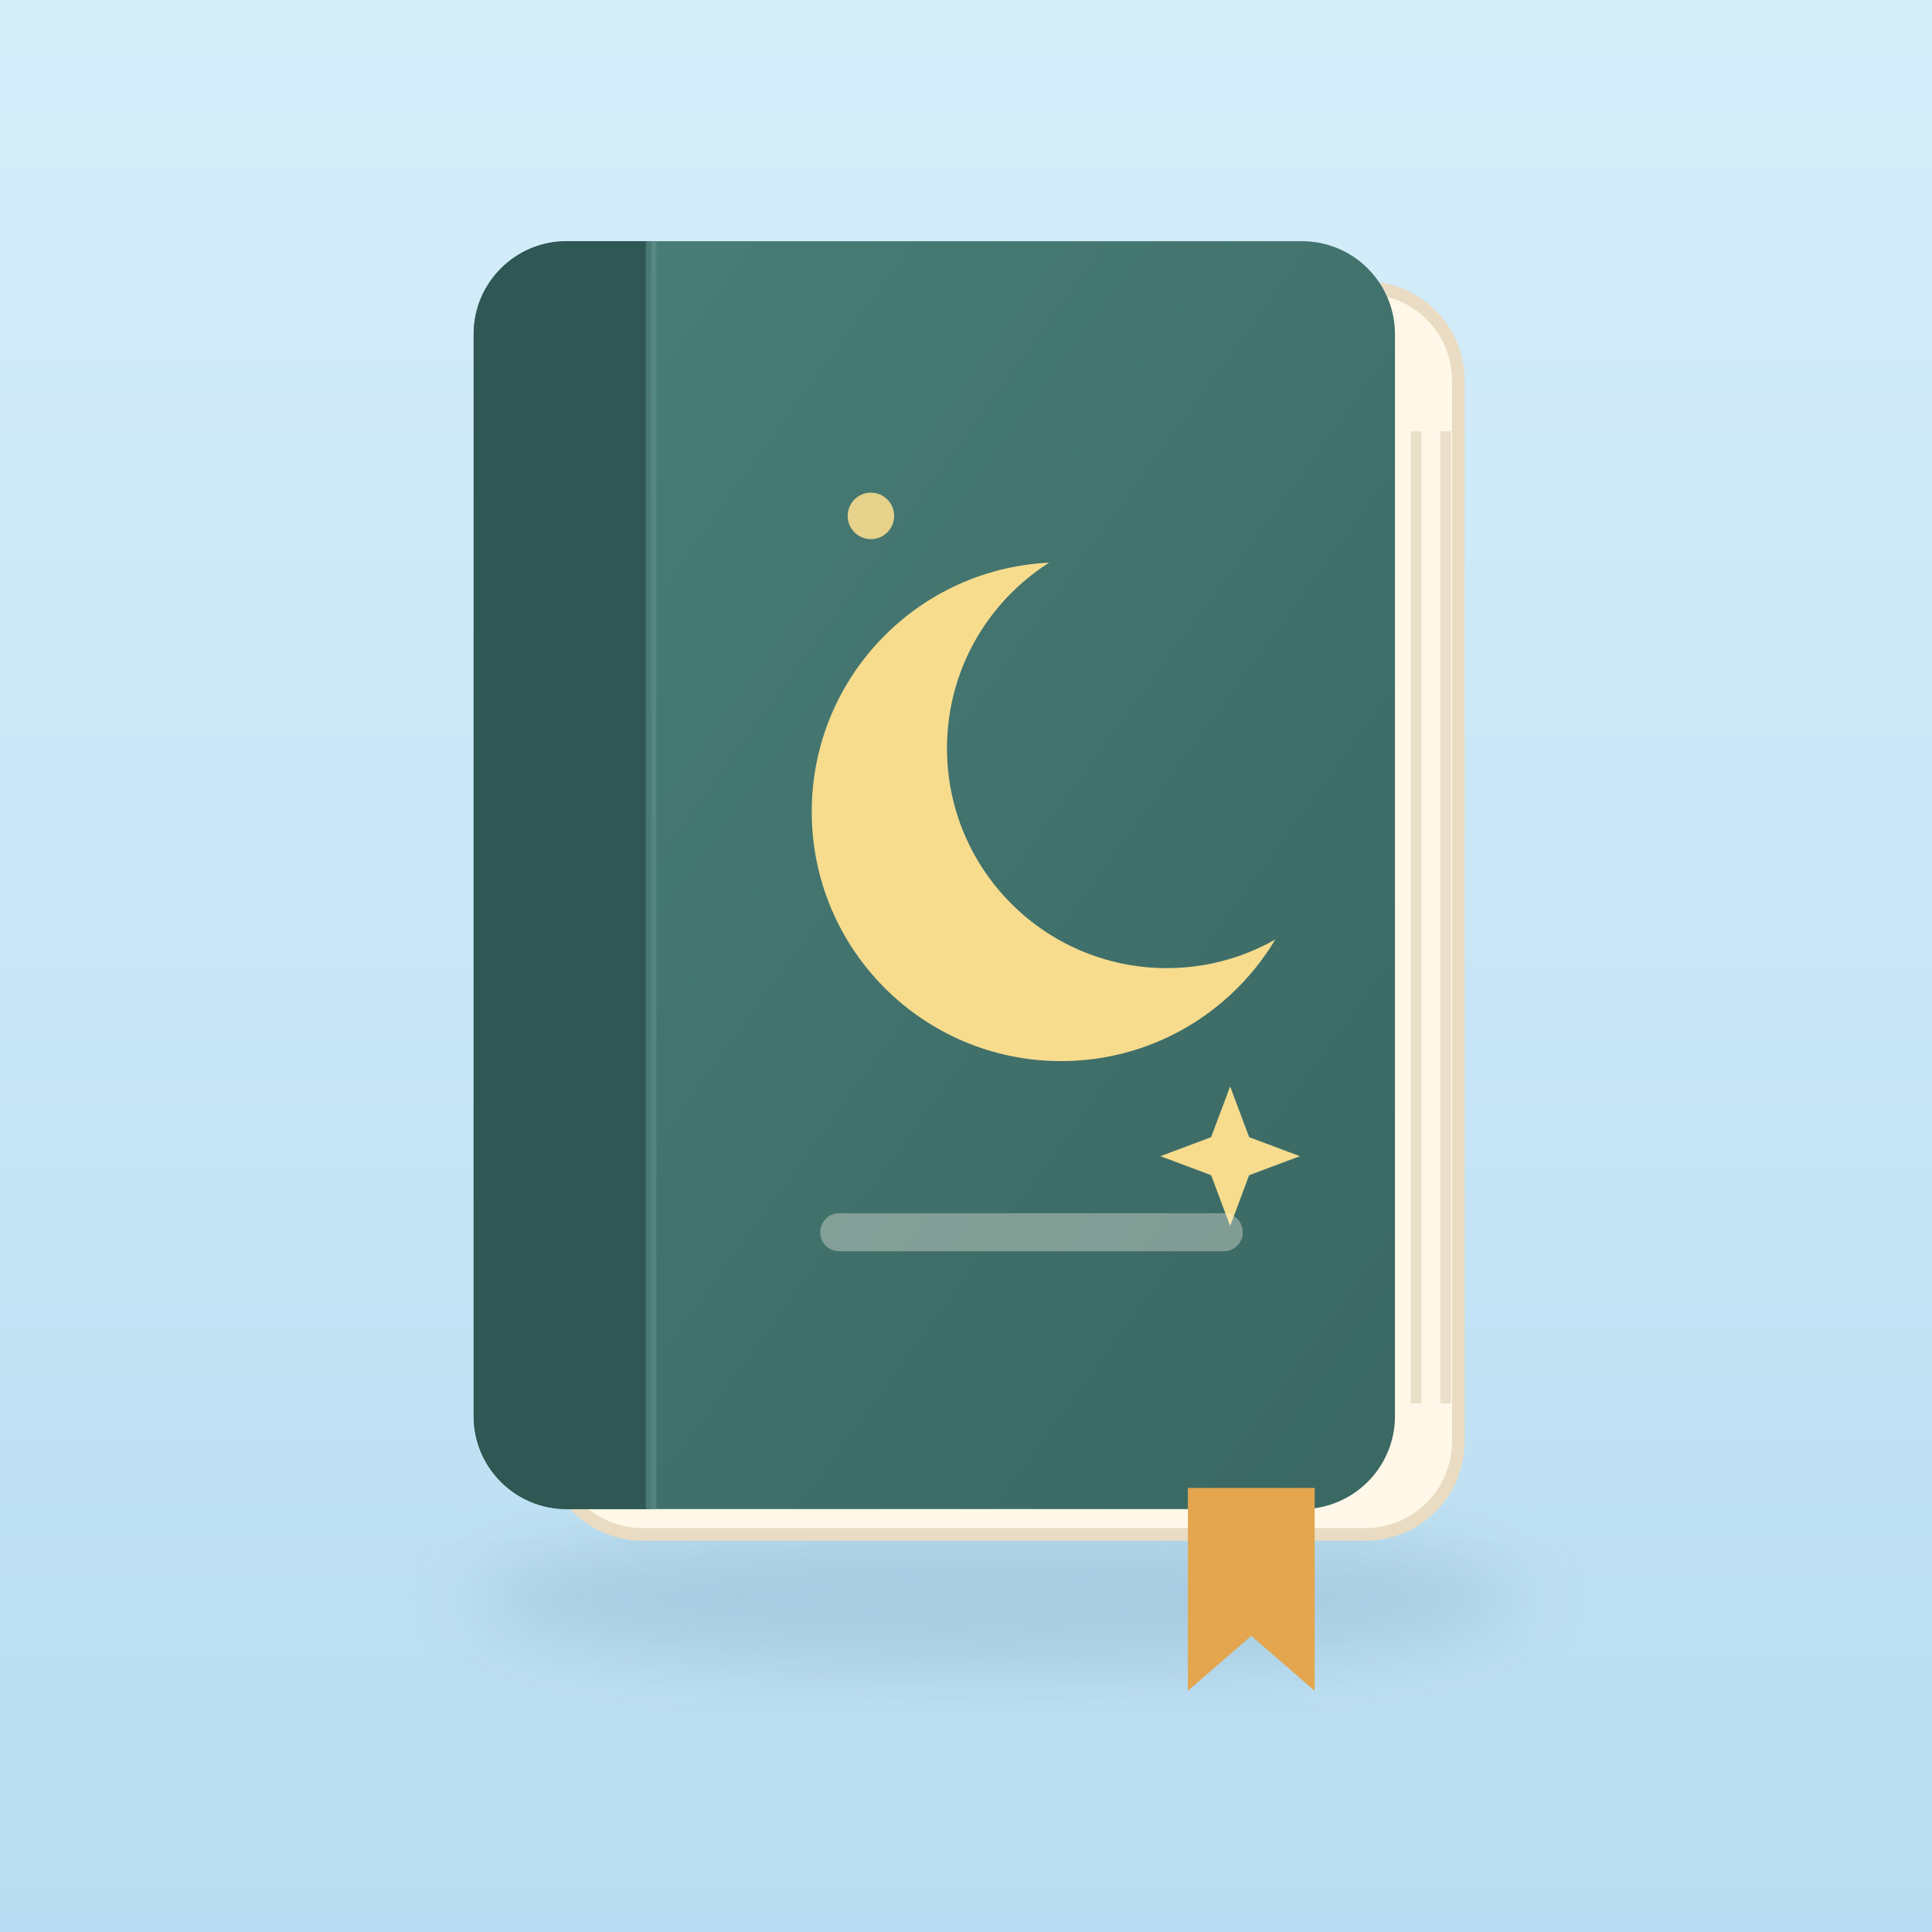
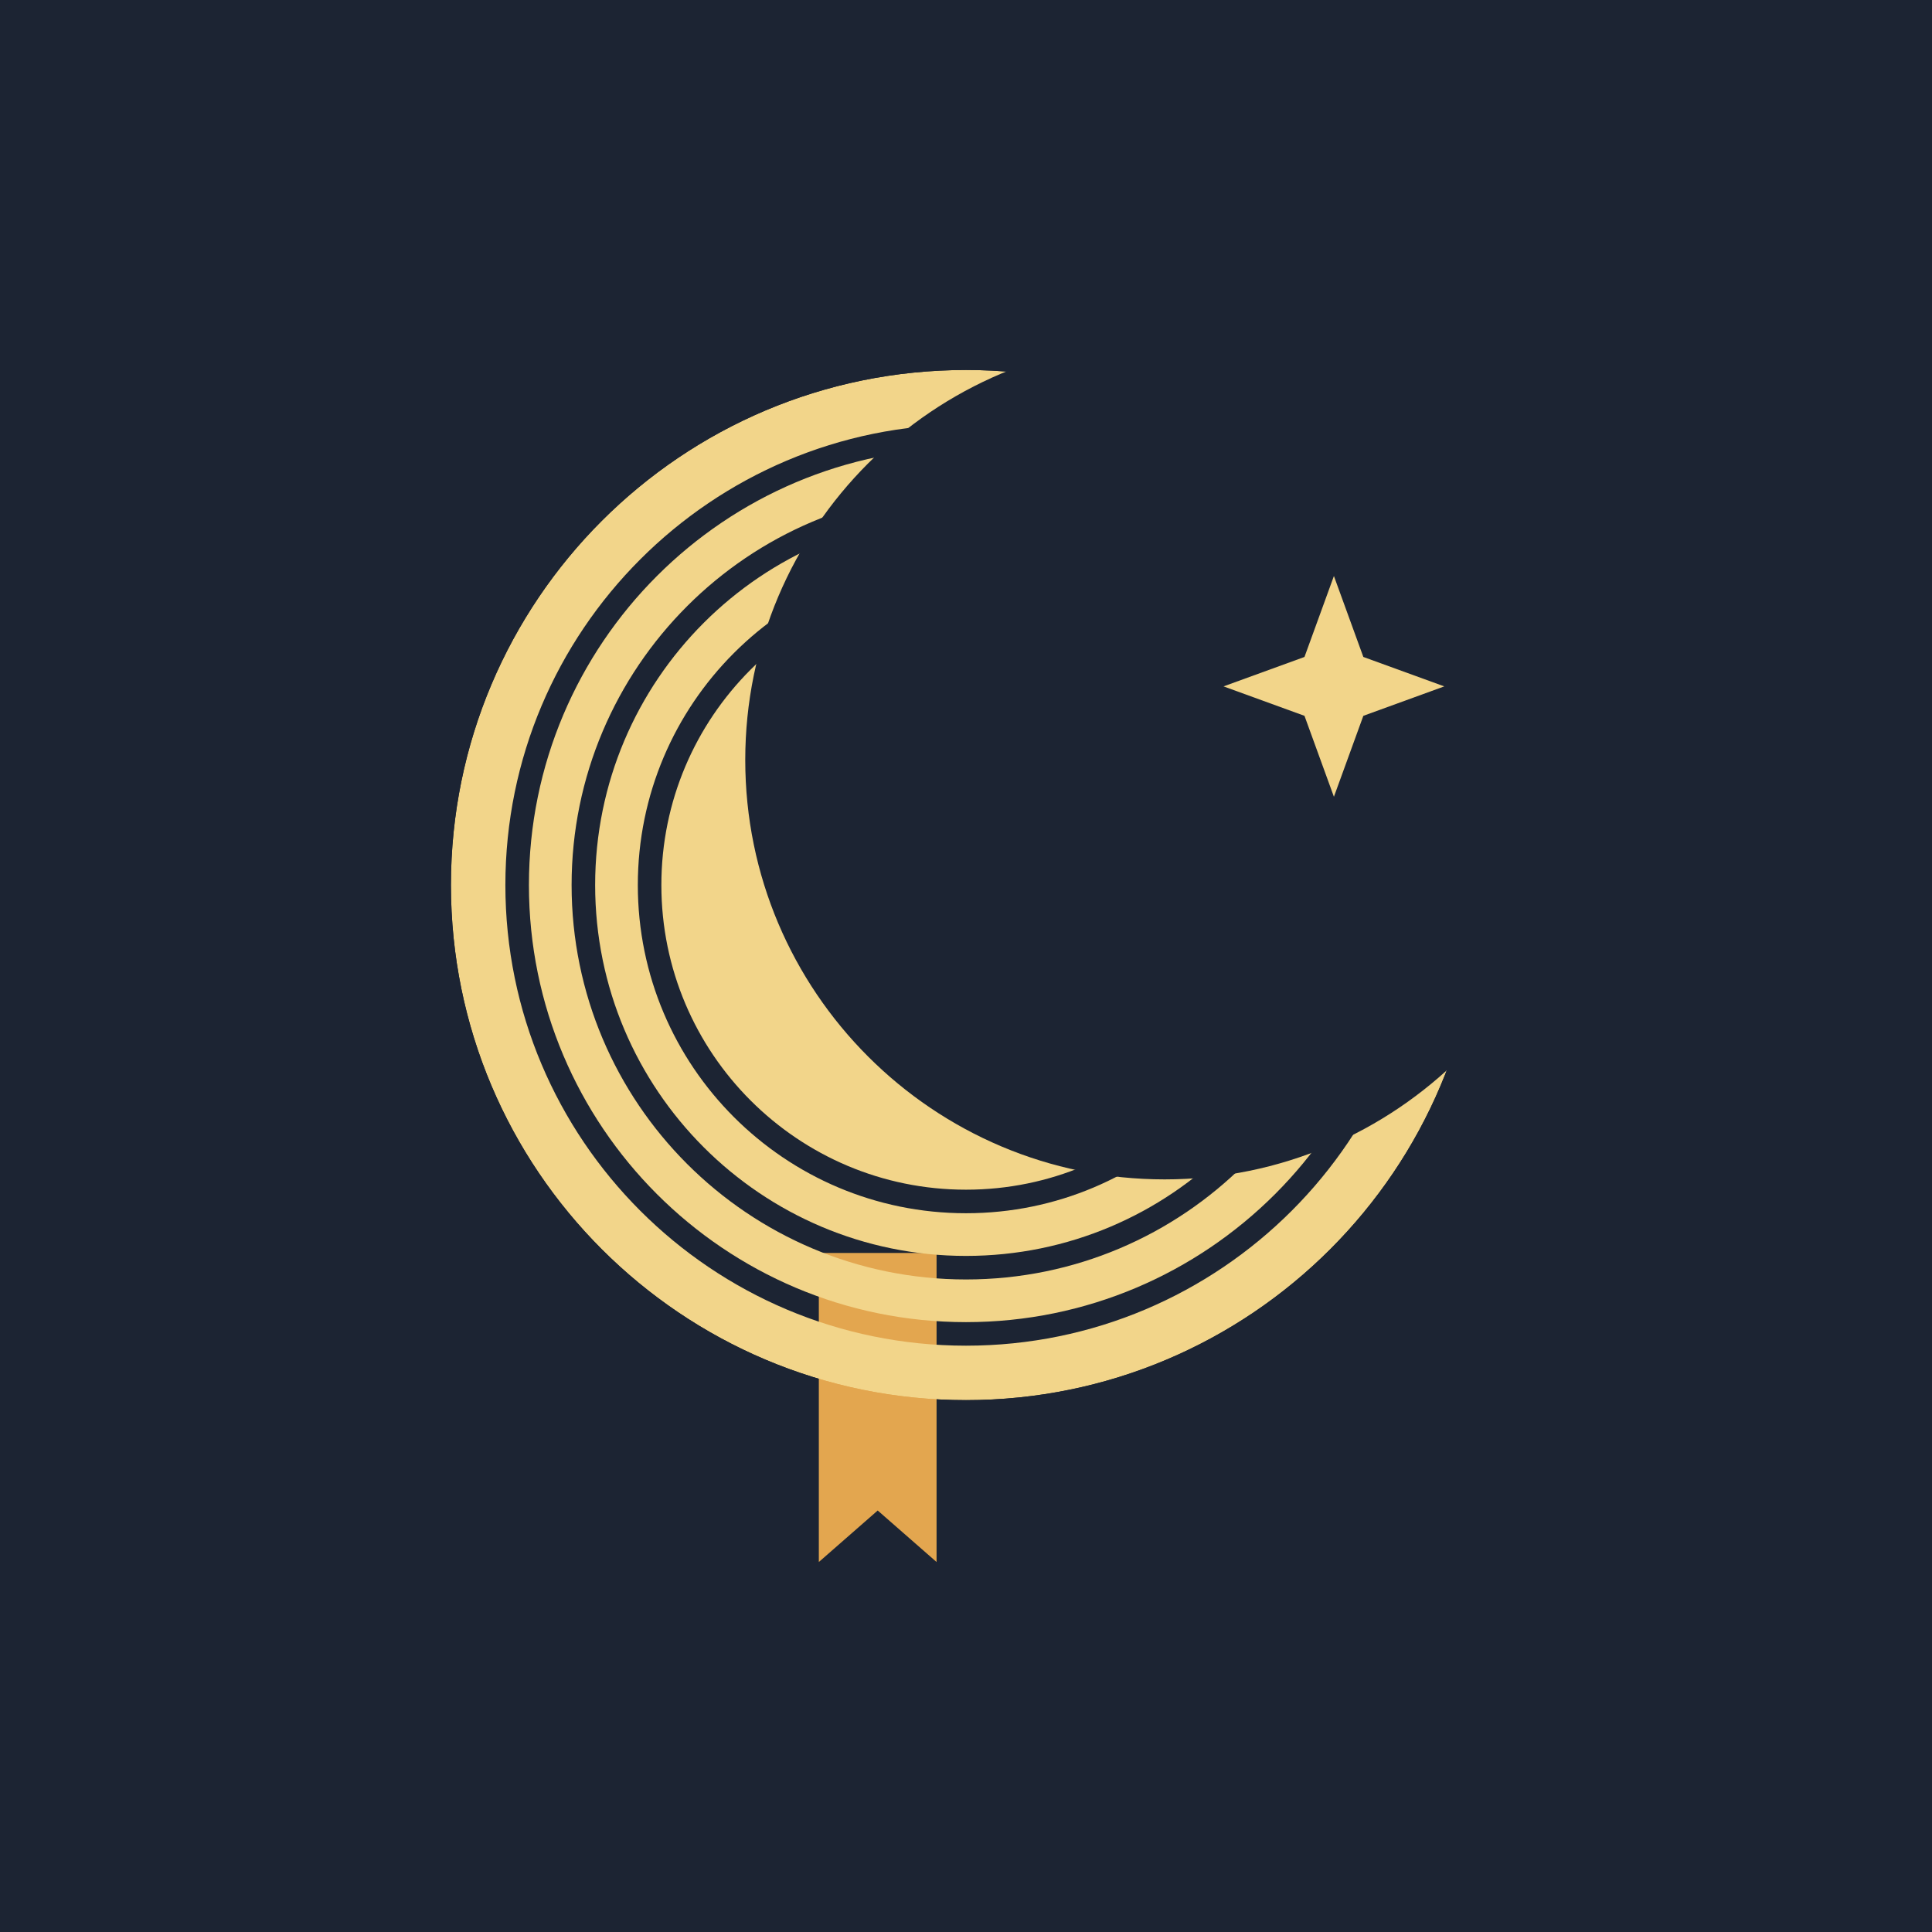
<svg xmlns="http://www.w3.org/2000/svg" viewBox="0 0 1024 1024">
  <defs>
-     <linearGradient id="sky" x1="0" y1="0" x2="0" y2="1">
-       <stop offset="0" stop-color="#D6EEFA" />
-       <stop offset="1" stop-color="#B9DDF2" />
-     </linearGradient>
-     <linearGradient id="cover" x1="0" y1="0" x2="1" y2="1">
-       <stop offset="0" stop-color="#4A7E78" />
-       <stop offset="1" stop-color="#3A6762" />
-     </linearGradient>
-     <mask id="crescent">
-       <rect width="1024" height="1024" fill="#fff" />
-       <circle cx="610" cy="440" r="104" fill="#000" />
+     <mask id="a1-moon" maskUnits="userSpaceOnUse" x="0" y="0" width="200" height="200">
+       <circle cx="100" cy="100" r="70" fill="#fff" />
+       <circle cx="127" cy="83" r="57" fill="#000" />
+       <g fill="none" stroke="#000" stroke-width="3.2">
+         <circle cx="100" cy="100" r="61" />
+         <circle cx="100" cy="100" r="52" />
+         <circle cx="100" cy="100" r="43" />
+       </g>
    </mask>
-     <filter id="soft" x="-30%" y="-30%" width="160%" height="160%">
-       <feGaussianBlur stdDeviation="18" />
-     </filter>
  </defs>
-   <rect width="1024" height="1024" fill="url(#sky)" />
-   <g id="art" transform="translate(512 512) scale(1.12) translate(-515 -543)">
-     <ellipse cx="530" cy="842" rx="250" ry="34" fill="#2F5F7A" opacity="0.16" filter="url(#soft)" />
-     <rect x="318" y="222" width="430" height="590" rx="44" fill="#FFF7E8" />
-     <rect x="318" y="222" width="430" height="590" rx="44" fill="none" stroke="#E9DCC3" stroke-width="6" />
-     <line x1="742" y1="290" x2="742" y2="750" stroke="#EADFC9" stroke-width="5" />
-     <line x1="728" y1="290" x2="728" y2="750" stroke="#EADFC9" stroke-width="5" />
-     <rect x="282" y="200" width="436" height="600" rx="44" fill="url(#cover)" />
-     <path d="M326 200 h40 v600 h-40 a44 44 0 0 1 -44 -44 v-512 a44 44 0 0 1 44 -44 z" fill="#2F5753" />
-     <line x1="366" y1="200" x2="366" y2="800" stroke="#5E918A" stroke-width="5" opacity="0.6" />
-     <path d="M620 790 v96 l30 -26 l30 26 v-96 z" fill="#E3A64F" />
-     <circle cx="560" cy="470" r="118" fill="#F7DC8E" mask="url(#crescent)" />
-     <path d="M640 600 l9 24 l24 9 l-24 9 l-9 24 l-9 -24 l-24 -9 l24 -9 z" fill="#F7DC8E" />
-     <circle cx="470" cy="330" r="11" fill="#F7DC8E" opacity="0.9" />
-     <rect x="446" y="660" width="200" height="18" rx="9" fill="#FFF7E8" opacity="0.35" />
+   <rect width="1024" height="1024" fill="#1C2433" />
+   <g transform="translate(512 512) scale(3.9) translate(-100 -111)">
+     <path d="M80 150 v42 l8 -7 l8 7 v-42 z" fill="#E3A64F" />
+     <circle cx="100" cy="100" r="70" fill="#F2D58A" mask="url(#a1-moon)" />
+     <path d="M150 58 l4 11 l11 4 l-11 4 l-4 11 l-4 -11 l-11 -4 l11 -4 z" fill="#F2D58A" />
  </g>
</svg>
